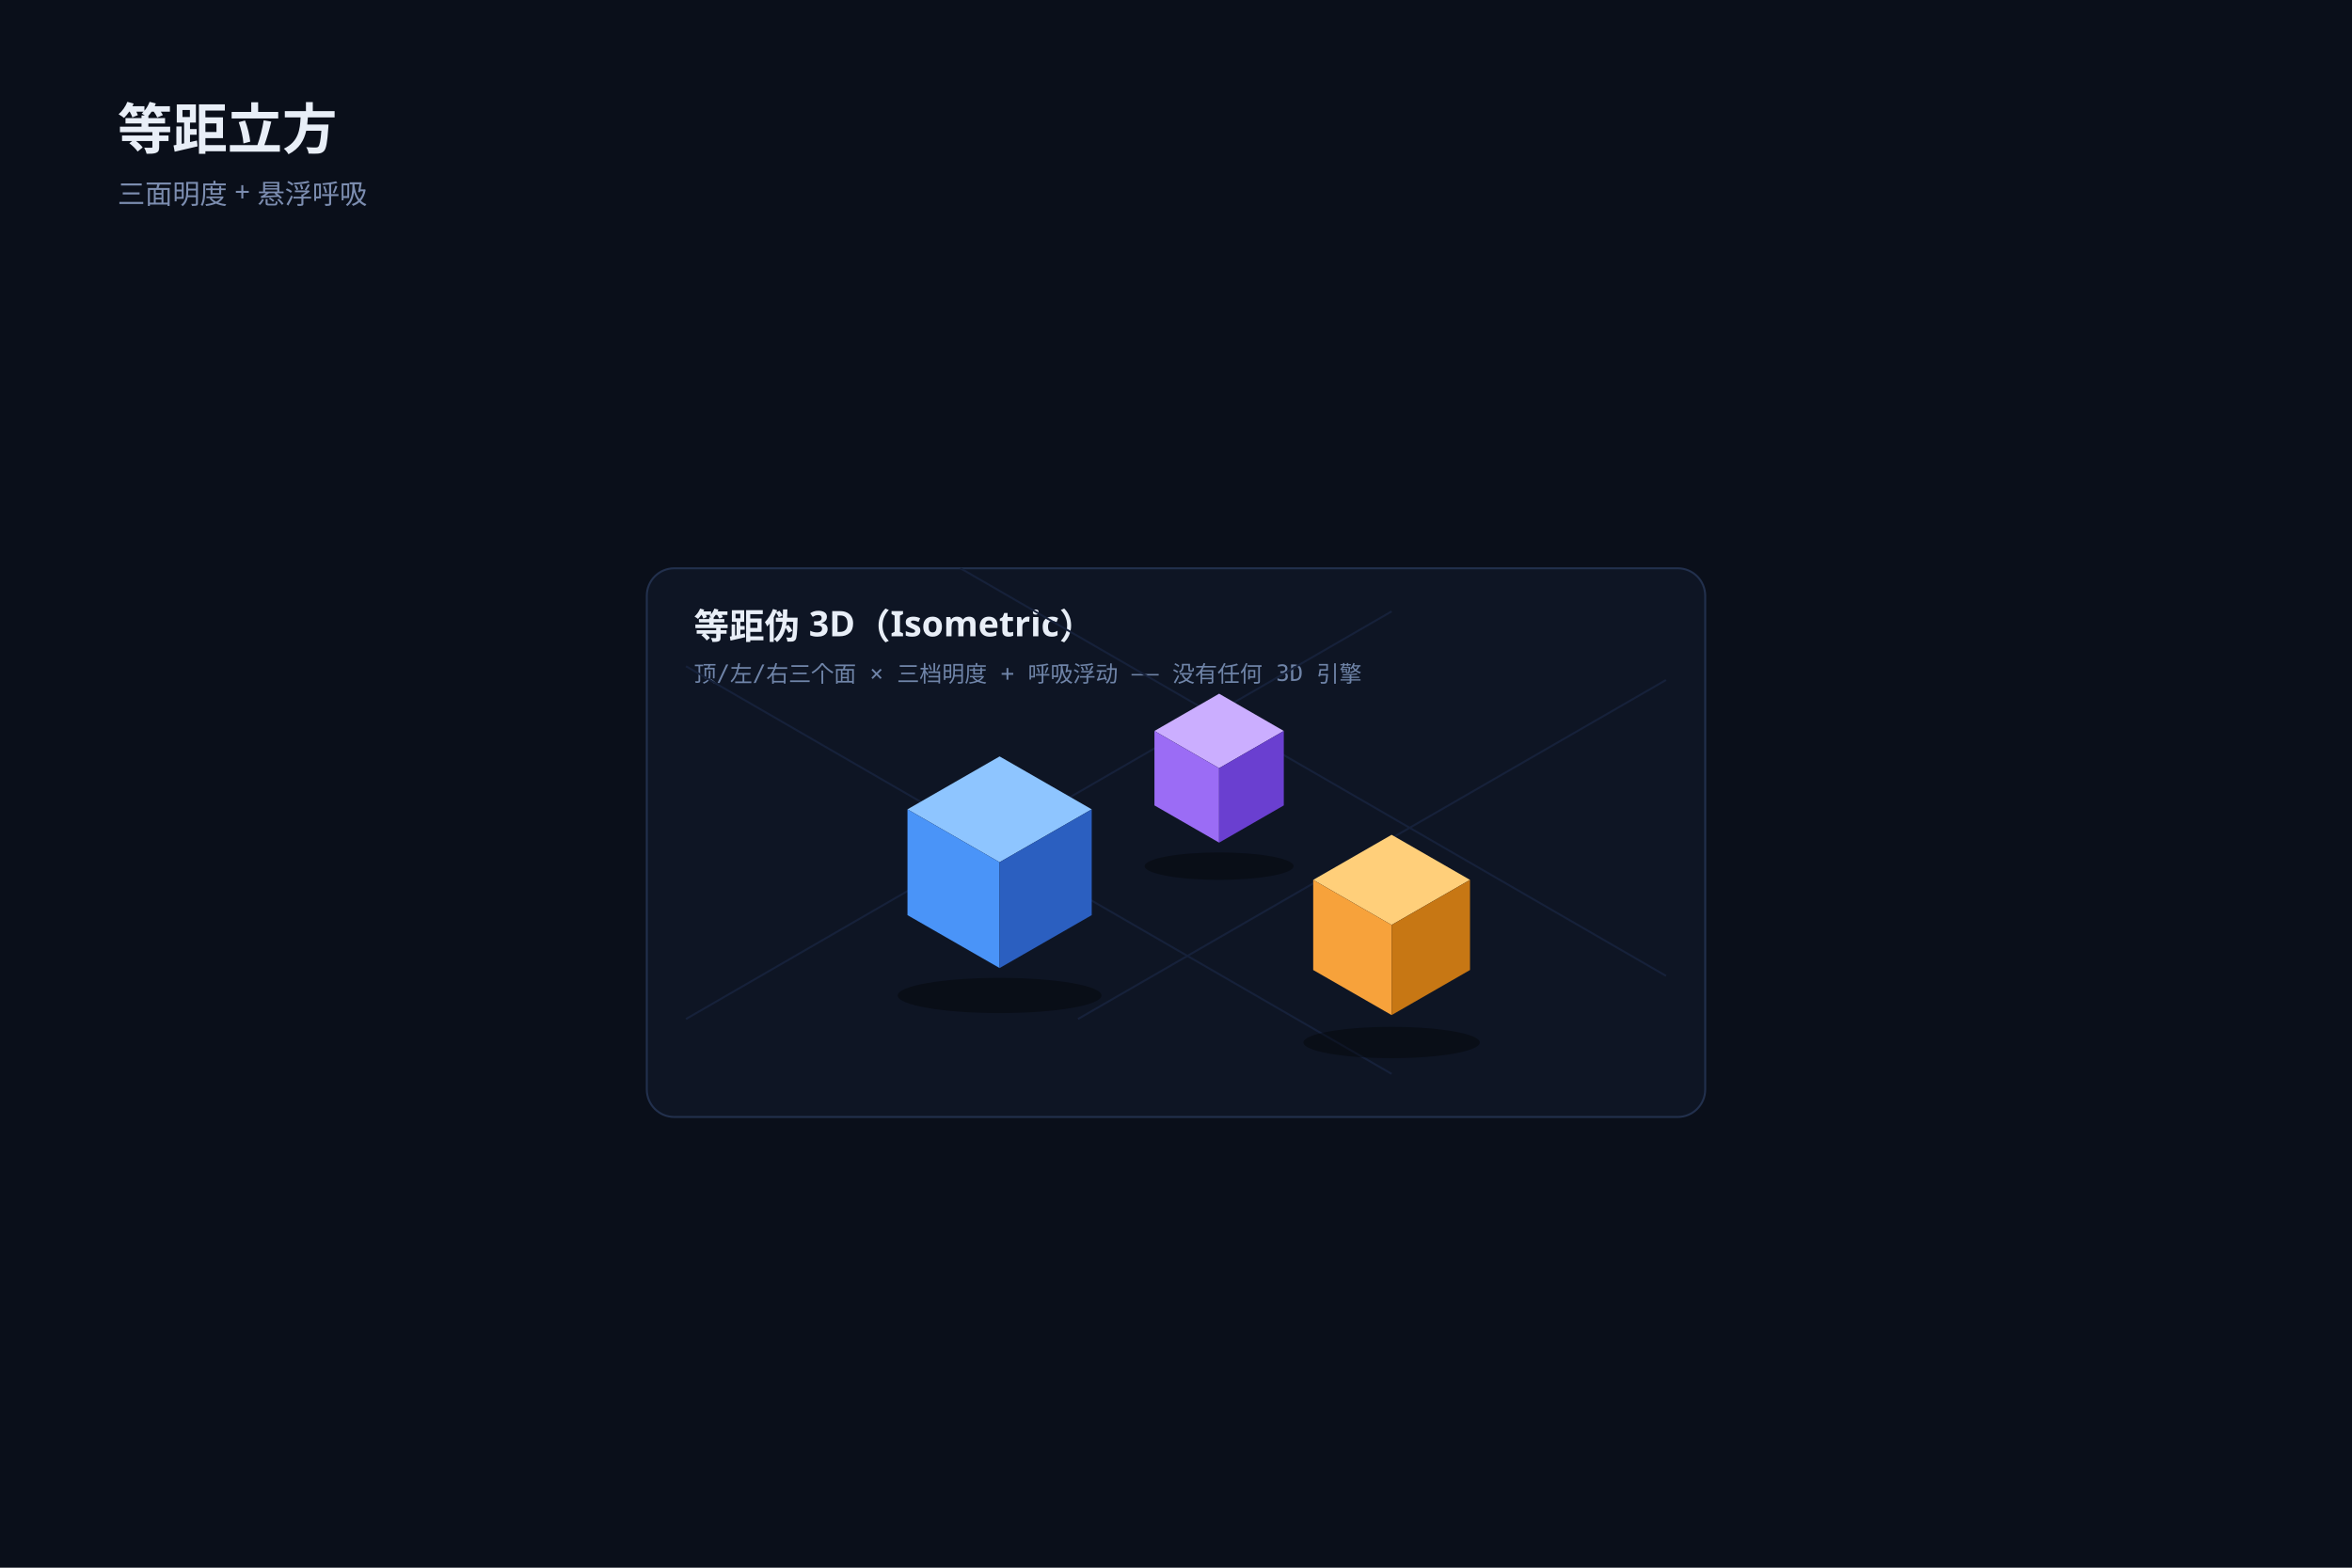
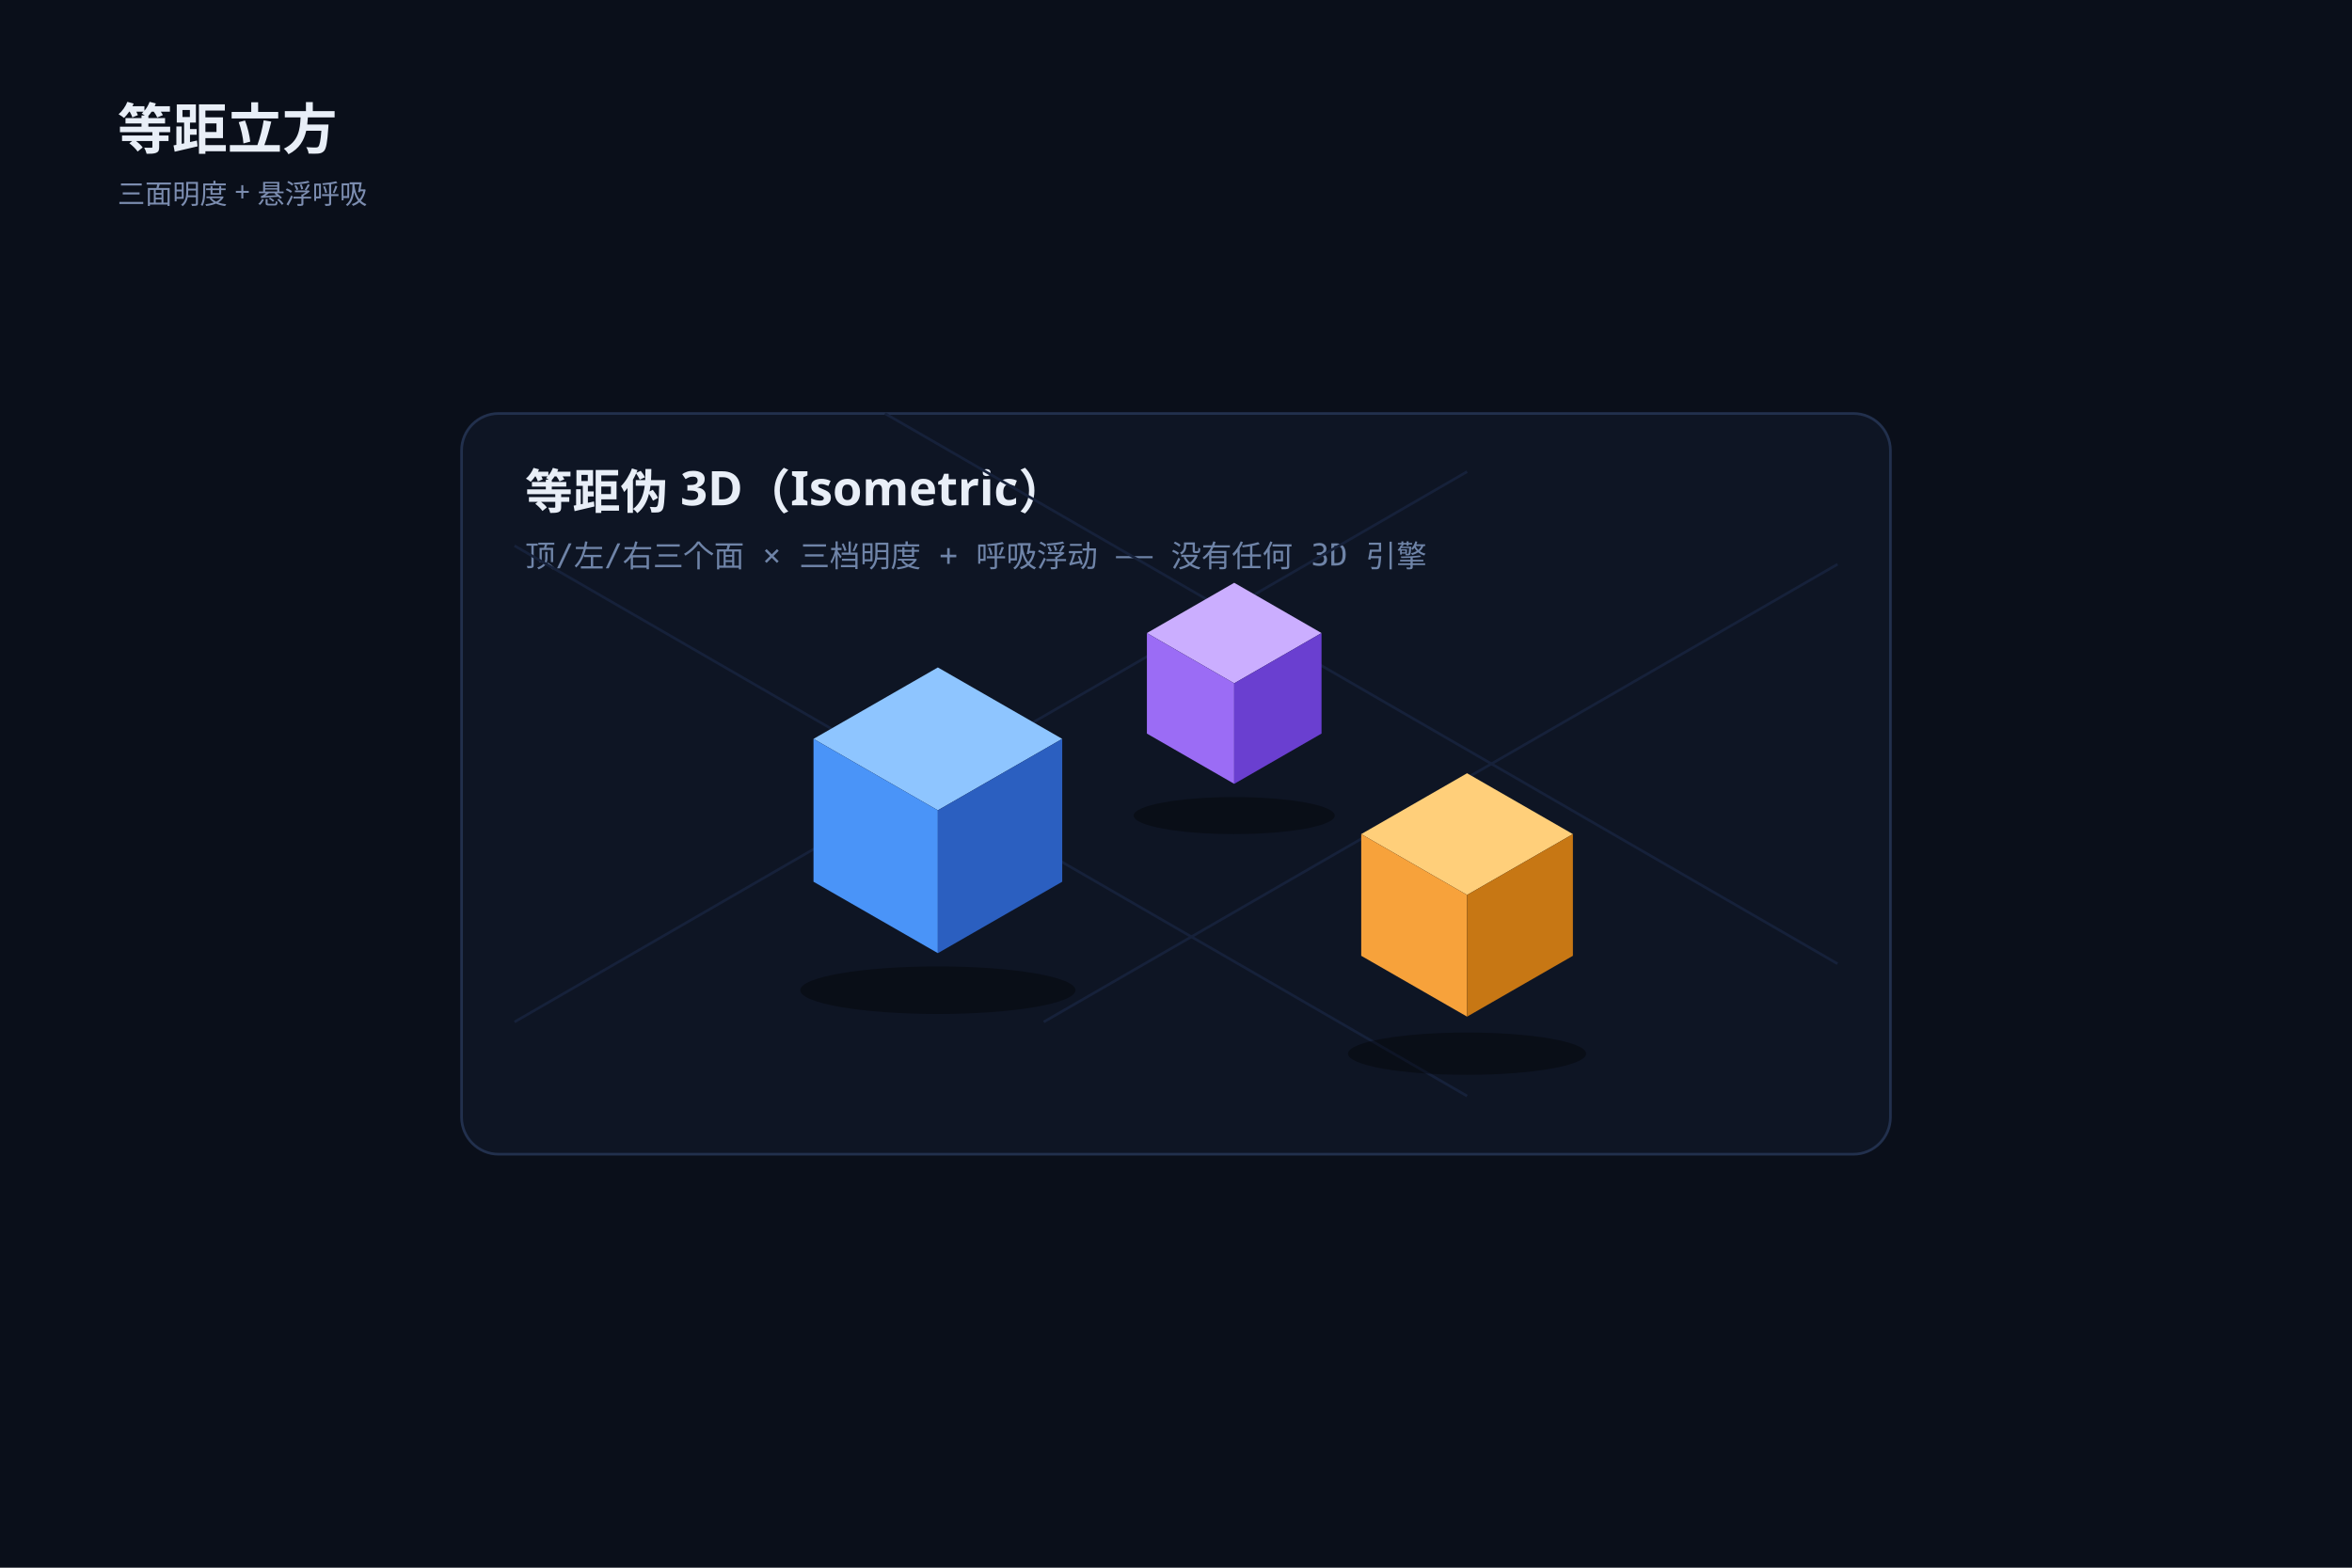
<svg xmlns="http://www.w3.org/2000/svg" width="1200" height="800" viewBox="0 0 1200 800" font-family="PingFang SC, Hiragino Sans GB, Microsoft YaHei, sans-serif">
  <rect width="1200" height="800" fill="#0a0f1a" />
  <text x="60" y="76" font-size="28" font-weight="700" fill="#e8eef7">等距立方</text>
  <text x="60" y="104" font-size="14" fill="#7c8db0">三面明度 + 悬浮呼吸</text>
  <defs>
    <g id="secretContent">
      <text x="660" y="212" font-size="56" font-weight="800" fill="#ffd166" letter-spacing="6">TOP SECRET</text>
      <text x="662" y="248" font-size="15" fill="#c6d2e4">只有光斑扫过的地方，才被"看见" —— mask 以亮度决定显隐</text>
      <polyline points="660,290 740,290 760,318 880,318 900,290 1120,290" fill="none" stroke="#5ad0c0" stroke-width="2" />
      <circle cx="700" cy="344" r="4" fill="#f65e5e" />
      <circle cx="758" cy="344" r="4" fill="#f7b32b" />
      <circle cx="816" cy="344" r="4" fill="#3ecf8e" />
      <circle cx="874" cy="344" r="4" fill="#5b9dff" />
      <rect x="940" y="312" width="170" height="44" rx="8" fill="none" stroke="#c98ef7" />
      <text x="1025" y="339" font-size="13" fill="#c98ef7" text-anchor="middle">机密数据 · 001</text>
    </g>
    <path id="ringP" d="M330,595 m-88,0 a88,88 0 1,1 176,0 a88,88 0 1,1 -176,0" />
    <path id="orbitBlob" d="M330,255 m-115,0 a115,55 0 1,0 230,0 a115,55 0 1,0 -230,0" />
  </defs>
-   <g transform="translate(-290,-140)">
+   <g transform="translate(600,400) scale(1.35) translate(-890,-570)">
    <g>
      <rect x="620" y="430" width="540" height="280" rx="14" fill="#0e1524" stroke="#22304d" />
      <text x="644" y="466" font-size="18" font-weight="700" fill="#e8eef7">等距伪 3D（Isometric）</text>
      <text x="644" y="488" font-size="11.5" fill="#6f84a8" font-family="SFMono-Regular, Menlo, monospace">顶/左/右三个面 × 三档明度 + 呼吸浮动 —— 没有任何 3D 引擎</text>
      <g stroke="#16213a" stroke-width="1">
        <line x1="640" y1="480" x2="1000" y2="688" />
        <line x1="780" y1="430" x2="1140" y2="638" />
        <line x1="640" y1="660" x2="1000" y2="452" />
        <line x1="840" y1="660" x2="1140" y2="487" />
      </g>
      <ellipse cx="800" cy="648" rx="52" ry="9" fill="#000000" opacity="0.35">
        <animate attributeName="opacity" values="0.35;0.15;0.35" dur="3.2s" repeatCount="indefinite" />
      </ellipse>
      <ellipse cx="912" cy="582" rx="38" ry="7" fill="#000000" opacity="0.35">
        <animate attributeName="opacity" values="0.35;0.15;0.35" dur="4.1s" begin="-1.2s" repeatCount="indefinite" />
      </ellipse>
      <ellipse cx="1000" cy="672" rx="45" ry="8" fill="#000000" opacity="0.35">
        <animate attributeName="opacity" values="0.35;0.15;0.35" dur="3.6s" begin="-2s" repeatCount="indefinite" />
      </ellipse>
      <g>
        <animateTransform attributeName="transform" type="translate" values="0 0; 0 -9; 0 0" dur="3.2s" repeatCount="indefinite" />
        <polygon points="800,526 847,553 800,580 753,553" fill="#8ec5ff" />
        <polygon points="753,553 800,580 800,634 753,607" fill="#4a94f8" />
        <polygon points="800,580 847,553 847,607 800,634" fill="#2b5fc0" />
      </g>
      <g>
        <animateTransform attributeName="transform" type="translate" values="0 0; 0 -8; 0 0" dur="4.1s" begin="-1.2s" repeatCount="indefinite" />
        <polygon points="912,494 945,513 912,532 879,513" fill="#cbaeff" />
        <polygon points="879,513 912,532 912,570 879,551" fill="#9b6cf5" />
        <polygon points="912,532 945,513 945,551 912,570" fill="#6a3fd0" />
      </g>
      <g>
        <animateTransform attributeName="transform" type="translate" values="0 0; 0 -7; 0 0" dur="3.6s" begin="-2s" repeatCount="indefinite" />
        <polygon points="1000,566 1040,589 1000,612 960,589" fill="#ffcf7a" />
        <polygon points="960,589 1000,612 1000,658 960,635" fill="#f7a23b" />
        <polygon points="1000,612 1040,589 1040,635 1000,658" fill="#c77714" />
      </g>
    </g>
  </g>
</svg>
